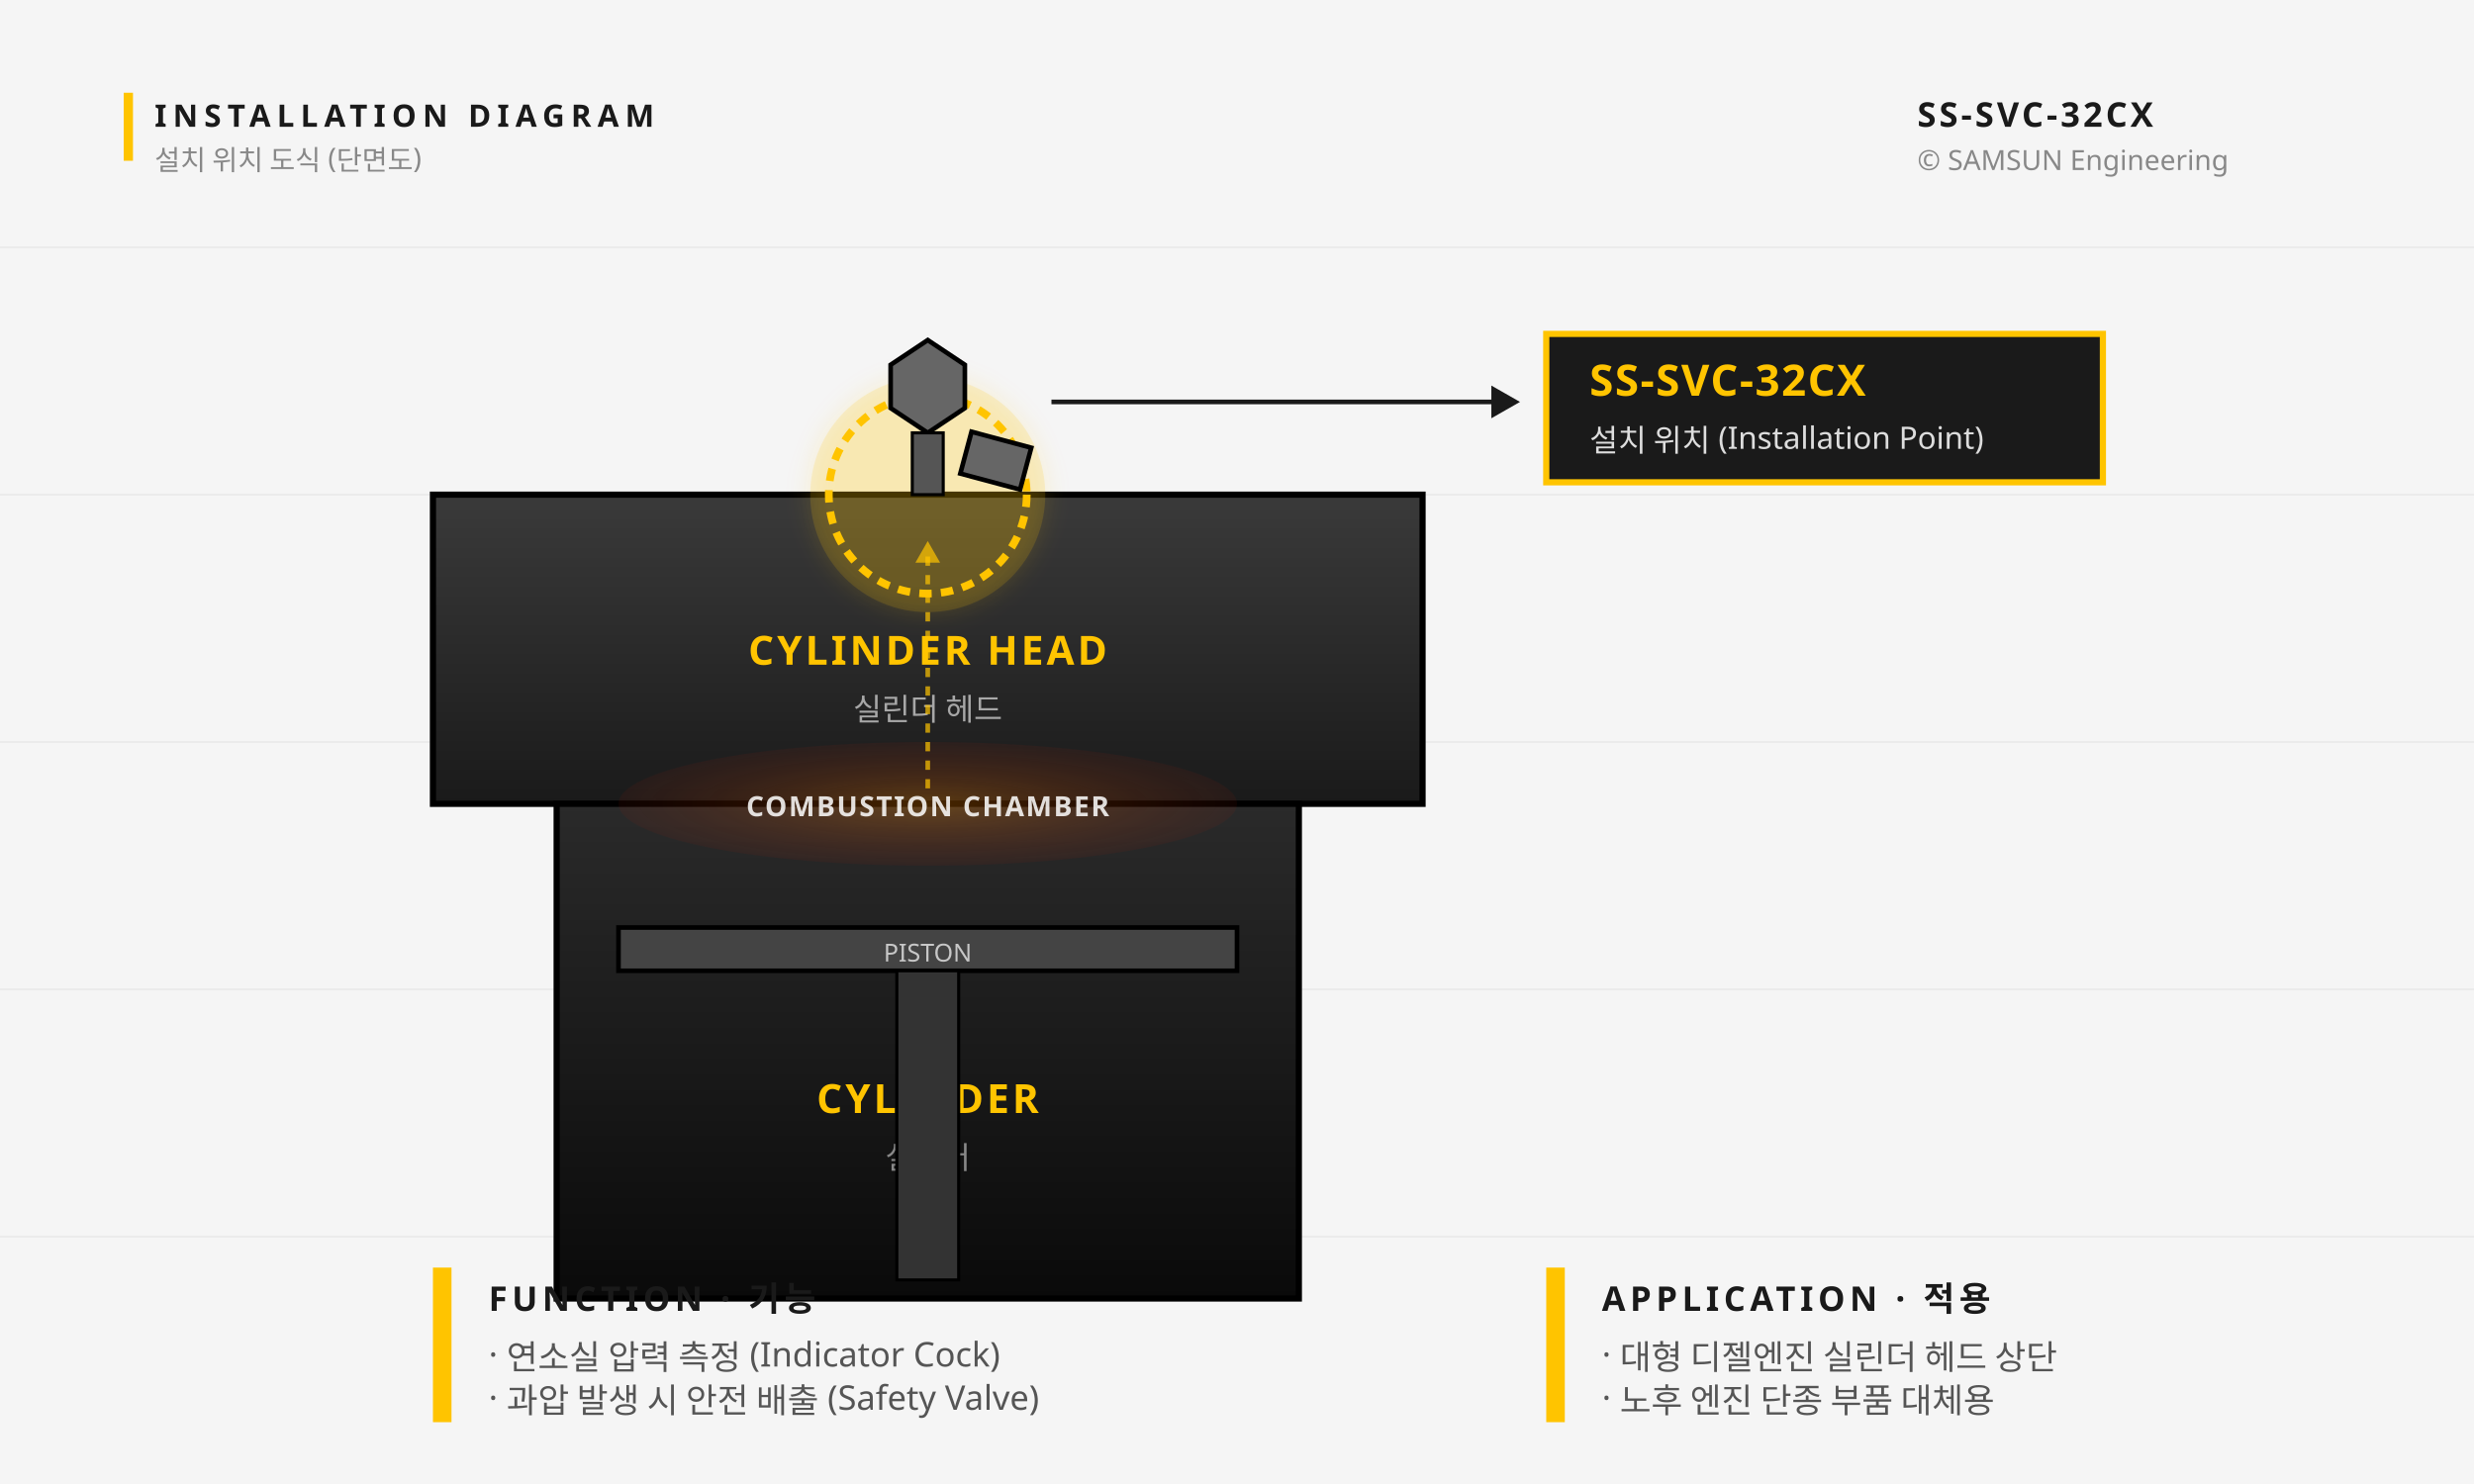
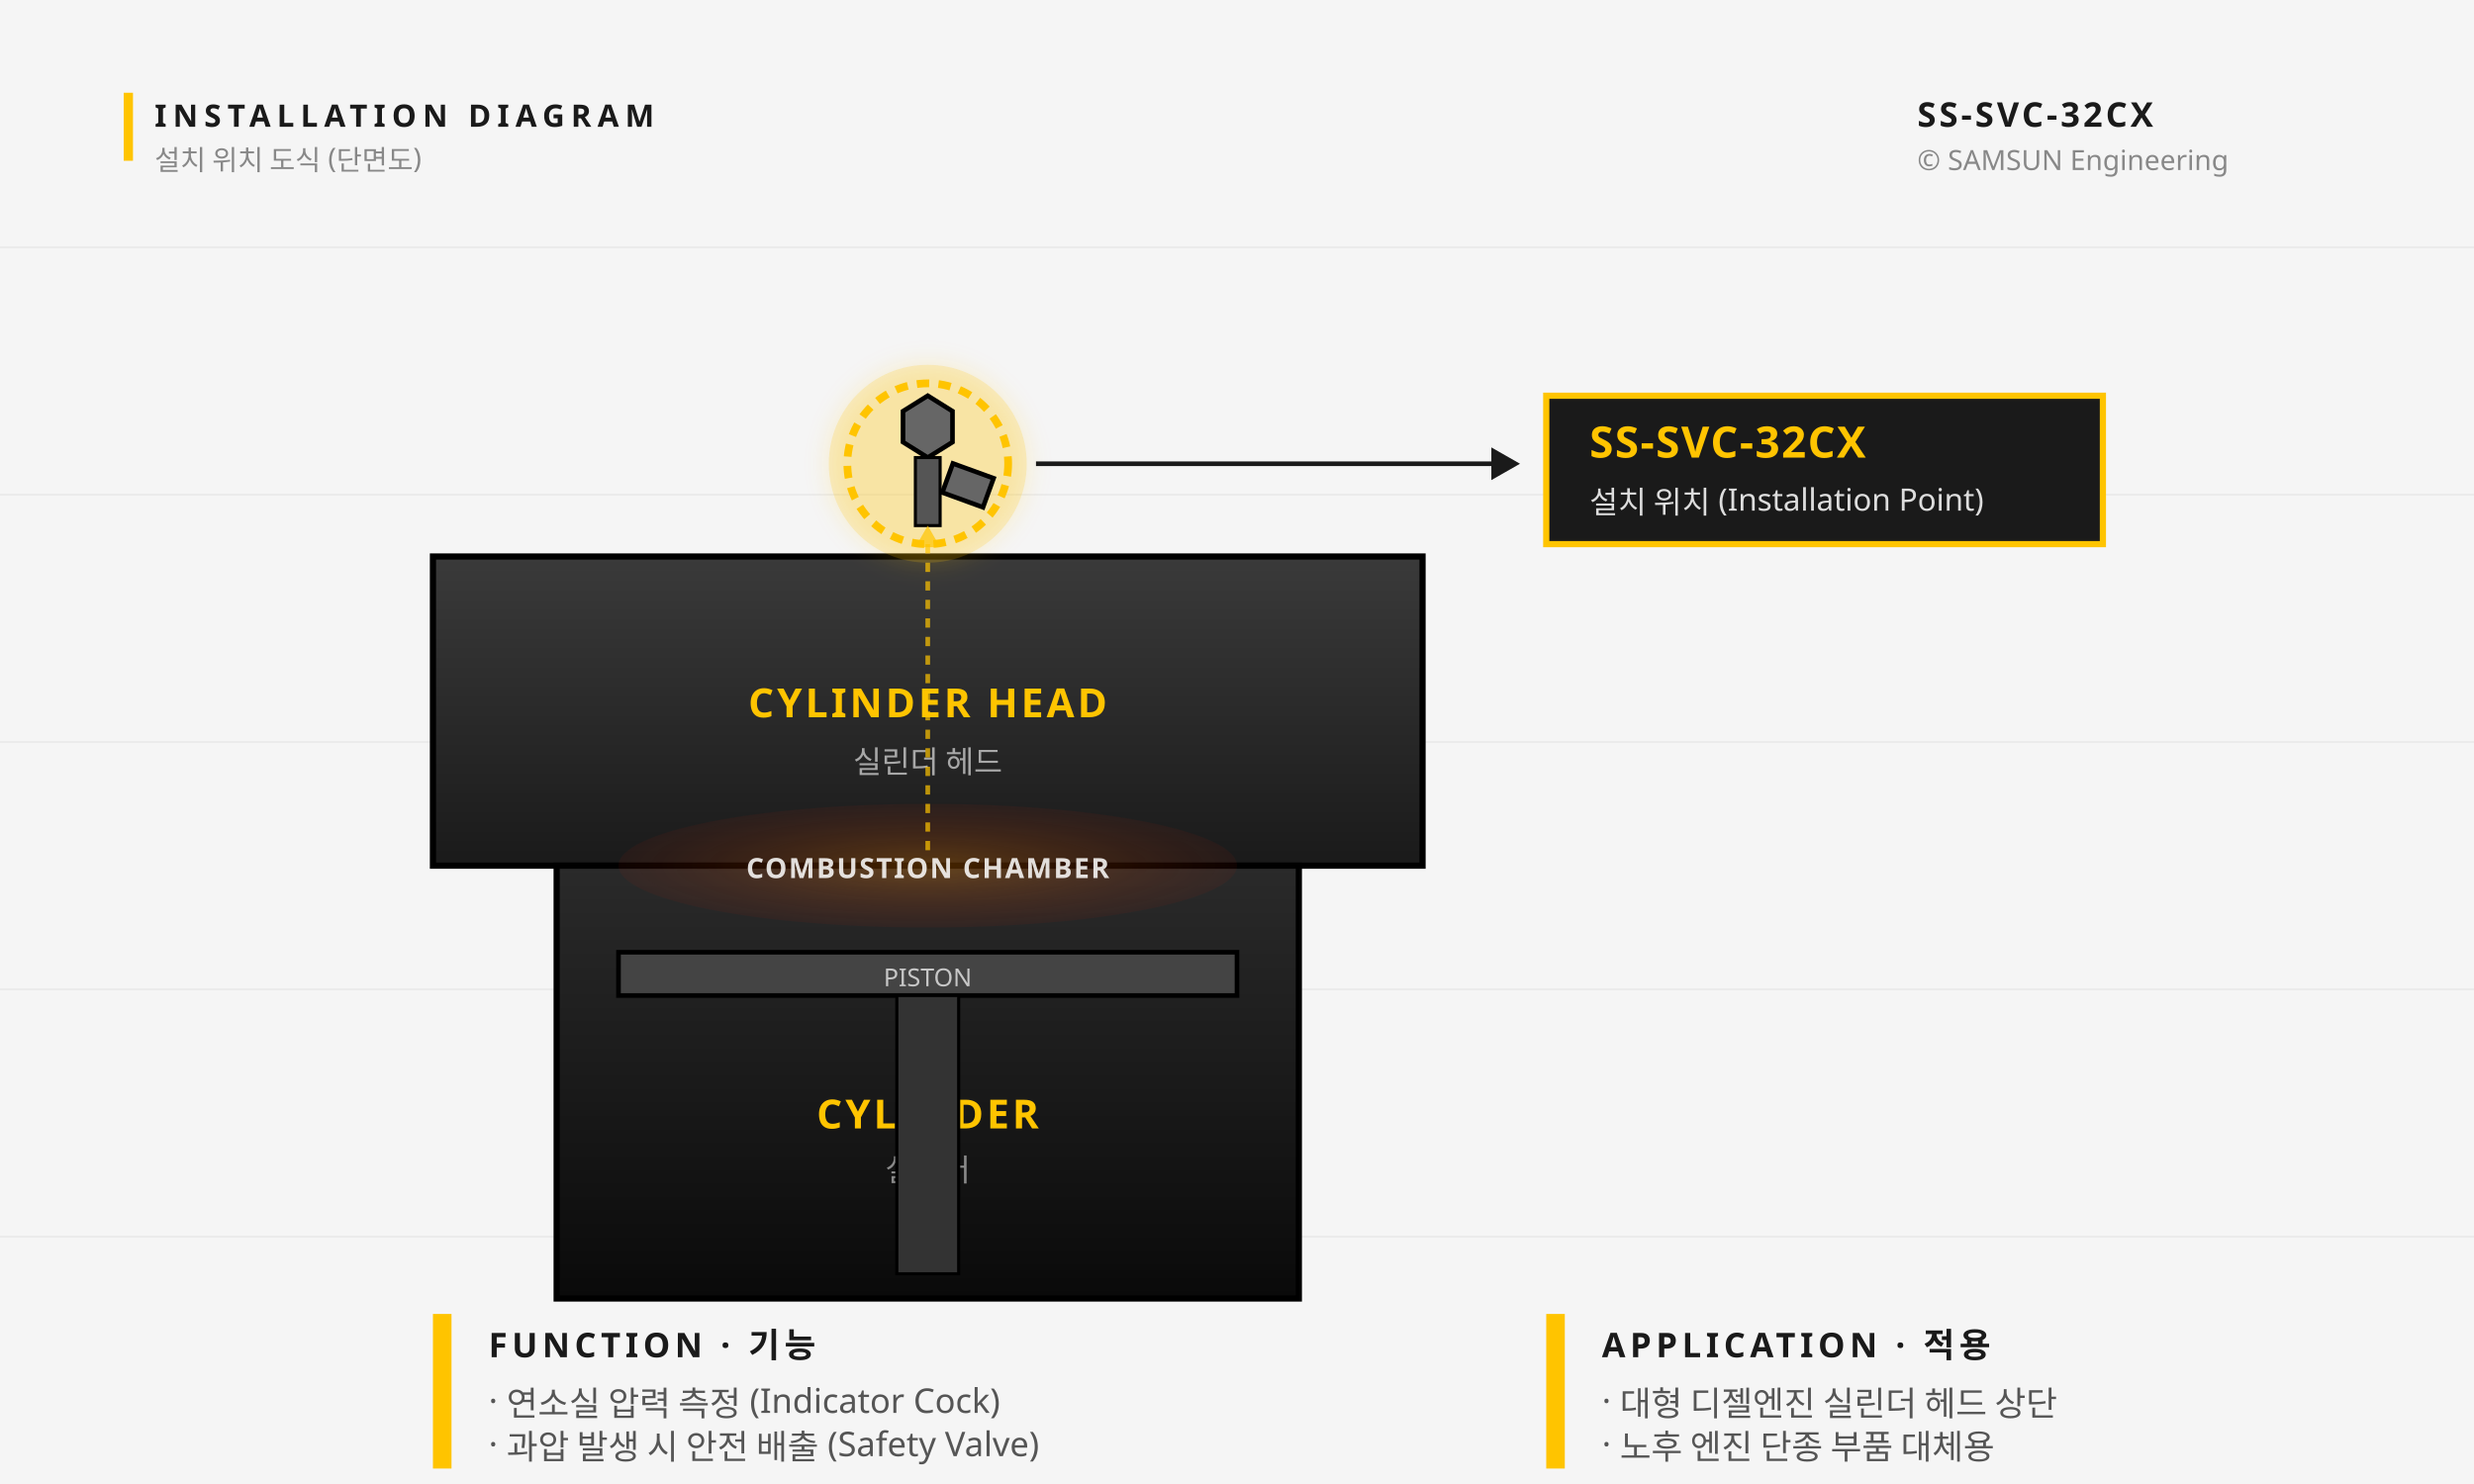
<svg xmlns="http://www.w3.org/2000/svg" viewBox="0 0 800 480" role="img" aria-label="SS-SVC-32CX 설치 위치 도식 — 대형 디젤엔진 실린더 헤드 상단 장착">
  <defs>
    <linearGradient id="headGrad" x1="0%" y1="0%" x2="0%" y2="100%">
      <stop offset="0%" stop-color="#3a3a3a" />
      <stop offset="100%" stop-color="#1a1a1a" />
    </linearGradient>
    <linearGradient id="cylGrad" x1="0%" y1="0%" x2="0%" y2="100%">
      <stop offset="0%" stop-color="#2a2a2a" />
      <stop offset="100%" stop-color="#0a0a0a" />
    </linearGradient>
    <radialGradient id="gasGrad" cx="50%" cy="50%" r="50%">
      <stop offset="0%" stop-color="rgba(255,140,0,0.4)" />
      <stop offset="100%" stop-color="rgba(200,30,0,0.1)" />
    </radialGradient>
    <filter id="glow" x="-50%" y="-50%" width="200%" height="200%">
      <feGaussianBlur stdDeviation="4" result="blur" />
      <feMerge>
        <feMergeNode in="blur" />
        <feMergeNode in="SourceGraphic" />
      </feMerge>
    </filter>
  </defs>
  <rect width="800" height="480" fill="#f5f5f5" />
  <g stroke="#e8e8e8" stroke-width="0.5" fill="none">
    <line x1="0" y1="80" x2="800" y2="80" />
    <line x1="0" y1="160" x2="800" y2="160" />
    <line x1="0" y1="240" x2="800" y2="240" />
    <line x1="0" y1="320" x2="800" y2="320" />
    <line x1="0" y1="400" x2="800" y2="400" />
  </g>
-   <g transform="translate(140, 80)">
+   <g transform="translate(140, 100)">
    <rect x="0" y="80" width="320" height="100" fill="url(#headGrad)" stroke="#000" stroke-width="2" />
-     <text x="160" y="135" text-anchor="middle" fill="#ffc400" font-size="13" font-weight="700" font-family="Pretendard, sans-serif" letter-spacing="1">
+     <text x="160" y="132" text-anchor="middle" fill="#ffc400" font-size="13" font-weight="700" font-family="Pretendard, sans-serif" letter-spacing="1">
      CYLINDER HEAD
    </text>
-     <text x="160" y="153" text-anchor="middle" fill="rgba(255,255,255,0.6)" font-size="10" font-family="Pretendard, sans-serif">
+     <text x="160" y="150" text-anchor="middle" fill="rgba(255,255,255,0.6)" font-size="10" font-family="Pretendard, sans-serif">
      실린더 헤드
    </text>
-     <rect x="40" y="180" width="240" height="160" fill="url(#cylGrad)" stroke="#000" stroke-width="2" />
-     <text x="160" y="280" text-anchor="middle" fill="#ffc400" font-size="13" font-weight="700" font-family="Pretendard, sans-serif" letter-spacing="1">
+     <rect x="40" y="180" width="240" height="140" fill="url(#cylGrad)" stroke="#000" stroke-width="2" />
+     <text x="160" y="265" text-anchor="middle" fill="#ffc400" font-size="13" font-weight="700" font-family="Pretendard, sans-serif" letter-spacing="1">
      CYLINDER
    </text>
-     <text x="160" y="298" text-anchor="middle" fill="rgba(255,255,255,0.5)" font-size="10" font-family="Pretendard, sans-serif">
+     <text x="160" y="282" text-anchor="middle" fill="rgba(255,255,255,0.5)" font-size="10" font-family="Pretendard, sans-serif">
      실린더
    </text>
    <ellipse cx="160" cy="180" rx="100" ry="20" fill="url(#gasGrad)" opacity="0.7" />
    <text x="160" y="184" text-anchor="middle" fill="rgba(255,255,255,0.85)" font-size="9" font-weight="600" font-family="Pretendard, sans-serif" letter-spacing="0.5">
      COMBUSTION CHAMBER
    </text>
-     <rect x="60" y="220" width="200" height="14" fill="#444" stroke="#000" stroke-width="1.5" />
-     <text x="160" y="231" text-anchor="middle" fill="rgba(255,255,255,0.7)" font-size="8" font-family="Pretendard, sans-serif">
+     <rect x="60" y="208" width="200" height="14" fill="#444" stroke="#000" stroke-width="1.5" />
+     <text x="160" y="219" text-anchor="middle" fill="rgba(255,255,255,0.7)" font-size="8" font-family="Pretendard, sans-serif">
      PISTON
    </text>
-     <rect x="150" y="234" width="20" height="100" fill="#333" stroke="#000" stroke-width="1" />
-     <circle cx="160" cy="80" r="38" fill="rgba(255,196,0,0.15)" filter="url(#glow)" />
-     <circle cx="160" cy="80" r="32" fill="none" stroke="#ffc400" stroke-width="2.5" stroke-dasharray="4 3" />
+     <rect x="150" y="222" width="20" height="90" fill="#333" stroke="#000" stroke-width="1" />
+     <circle cx="160" cy="50" r="32" fill="rgba(255,196,0,0.18)" filter="url(#glow)" />
+     <circle cx="160" cy="50" r="26" fill="none" stroke="#ffc400" stroke-width="2.5" stroke-dasharray="4 3" />
    <g>
-       <polygon points="160,30 172,38 172,52 160,60 148,52 148,38" fill="#666" stroke="#000" stroke-width="1.5" />
-       <rect x="155" y="60" width="10" height="20" fill="#555" stroke="#000" stroke-width="1" />
-       <rect x="172" y="62" width="20" height="14" fill="#666" stroke="#000" stroke-width="1.5" transform="rotate(15, 182, 69)" />
+       <polygon points="160,28 168,33 168,43 160,48 152,43 152,33" fill="#666" stroke="#000" stroke-width="1.5" />
+       <rect x="156" y="48" width="8" height="22" fill="#555" stroke="#000" stroke-width="1" />
+       <rect x="166" y="52" width="14" height="10" fill="#666" stroke="#000" stroke-width="1.5" transform="rotate(20, 173, 57)" />
    </g>
    <g stroke="#1a1a1a" stroke-width="1.5" fill="none">
-       <line x1="200" y1="50" x2="350" y2="50" stroke-dasharray="0" />
+       <line x1="195" y1="50" x2="350" y2="50" stroke-dasharray="0" />
      <polygon points="350,50 343,46 343,54" fill="#1a1a1a" />
    </g>
    <g transform="translate(360, 28)">
      <rect x="0" y="0" width="180" height="48" fill="#1a1a1a" stroke="#ffc400" stroke-width="2" />
      <text x="14" y="20" fill="#ffc400" font-size="14" font-weight="800" font-family="Pretendard, sans-serif" letter-spacing="0.5">
        SS-SVC-32CX
      </text>
      <text x="14" y="38" fill="rgba(255,255,255,0.85)" font-size="10" font-weight="500" font-family="Pretendard, sans-serif">
        설치 위치 (Installation Point)
      </text>
    </g>
    <g stroke="#ffc400" stroke-width="1.5" fill="none" stroke-dasharray="3 3" opacity="0.7">
-       <path d="M 160 175 Q 160 130, 160 100" />
+       <path d="M 160 175 Q 160 120, 160 75" />
    </g>
-     <polygon points="160,95 156,102 164,102" fill="#ffc400" opacity="0.7" />
+     <polygon points="160,70 156,77 164,77" fill="#ffc400" opacity="0.7" />
  </g>
-   <g transform="translate(140, 410)">
+   <g transform="translate(140, 425)">
    <g>
      <rect x="0" y="0" width="6" height="50" fill="#ffc400" />
      <text x="18" y="14" fill="#1a1a1a" font-size="11" font-weight="800" font-family="Pretendard, sans-serif" letter-spacing="1.5">
        FUNCTION · 기능
      </text>
      <text x="18" y="32" fill="#555" font-size="11" font-family="Pretendard, sans-serif">
        · 연소실 압력 측정 (Indicator Cock)
      </text>
      <text x="18" y="46" fill="#555" font-size="11" font-family="Pretendard, sans-serif">
        · 과압 발생 시 안전 배출 (Safety Valve)
      </text>
    </g>
    <g transform="translate(360, 0)">
      <rect x="0" y="0" width="6" height="50" fill="#ffc400" />
      <text x="18" y="14" fill="#1a1a1a" font-size="11" font-weight="800" font-family="Pretendard, sans-serif" letter-spacing="1.5">
        APPLICATION · 적용
      </text>
      <text x="18" y="32" fill="#555" font-size="11" font-family="Pretendard, sans-serif">
        · 대형 디젤엔진 실린더 헤드 상단
      </text>
      <text x="18" y="46" fill="#555" font-size="11" font-family="Pretendard, sans-serif">
        · 노후 엔진 단종 부품 대체용
      </text>
    </g>
  </g>
  <g transform="translate(40, 30)">
    <rect x="0" y="0" width="3" height="22" fill="#ffc400" />
    <text x="10" y="11" fill="#1a1a1a" font-size="10" font-weight="800" font-family="Pretendard, sans-serif" letter-spacing="2">
      INSTALLATION DIAGRAM
    </text>
    <text x="10" y="25" fill="#888" font-size="9" font-family="Pretendard, sans-serif">
      설치 위치 도식 (단면도)
    </text>
  </g>
  <g transform="translate(620, 30)">
    <text x="0" y="11" fill="#1a1a1a" font-size="11" font-weight="800" font-family="Pretendard, sans-serif" letter-spacing="1">
      SS-SVC-32CX
    </text>
    <text x="0" y="25" fill="#888" font-size="9" font-family="Pretendard, sans-serif">
      © SAMSUN Engineering
    </text>
  </g>
</svg>
